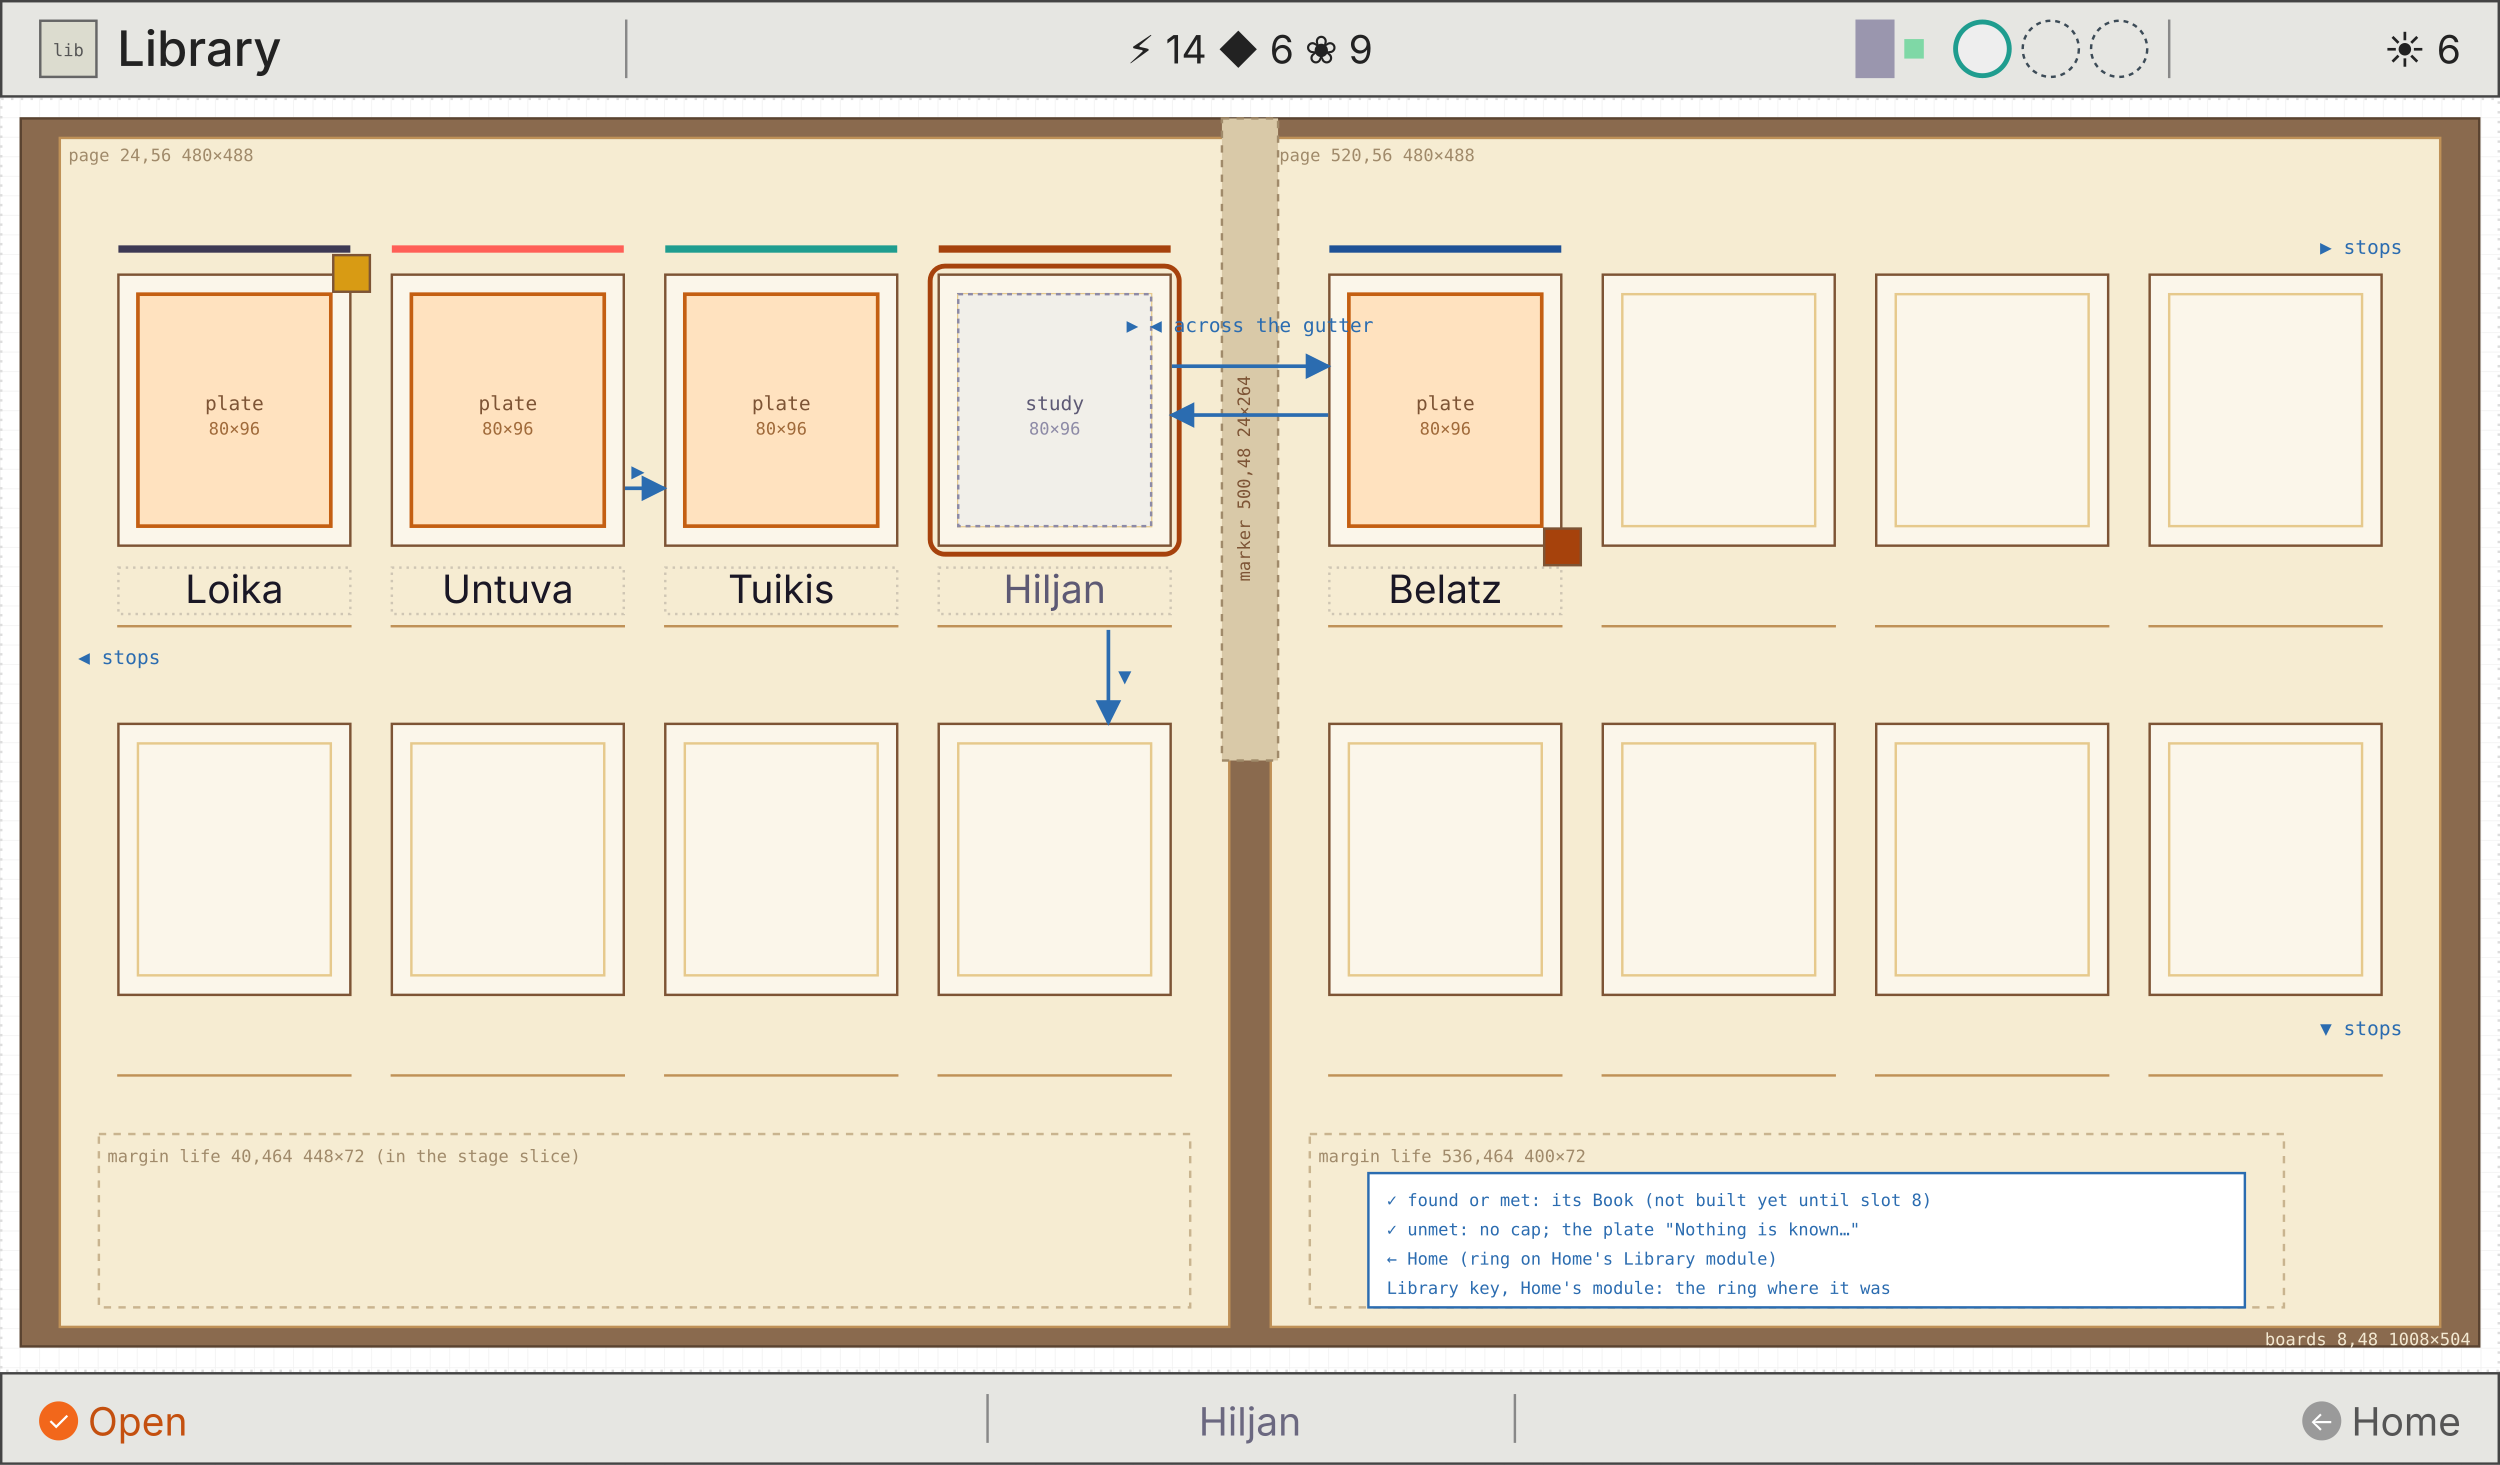
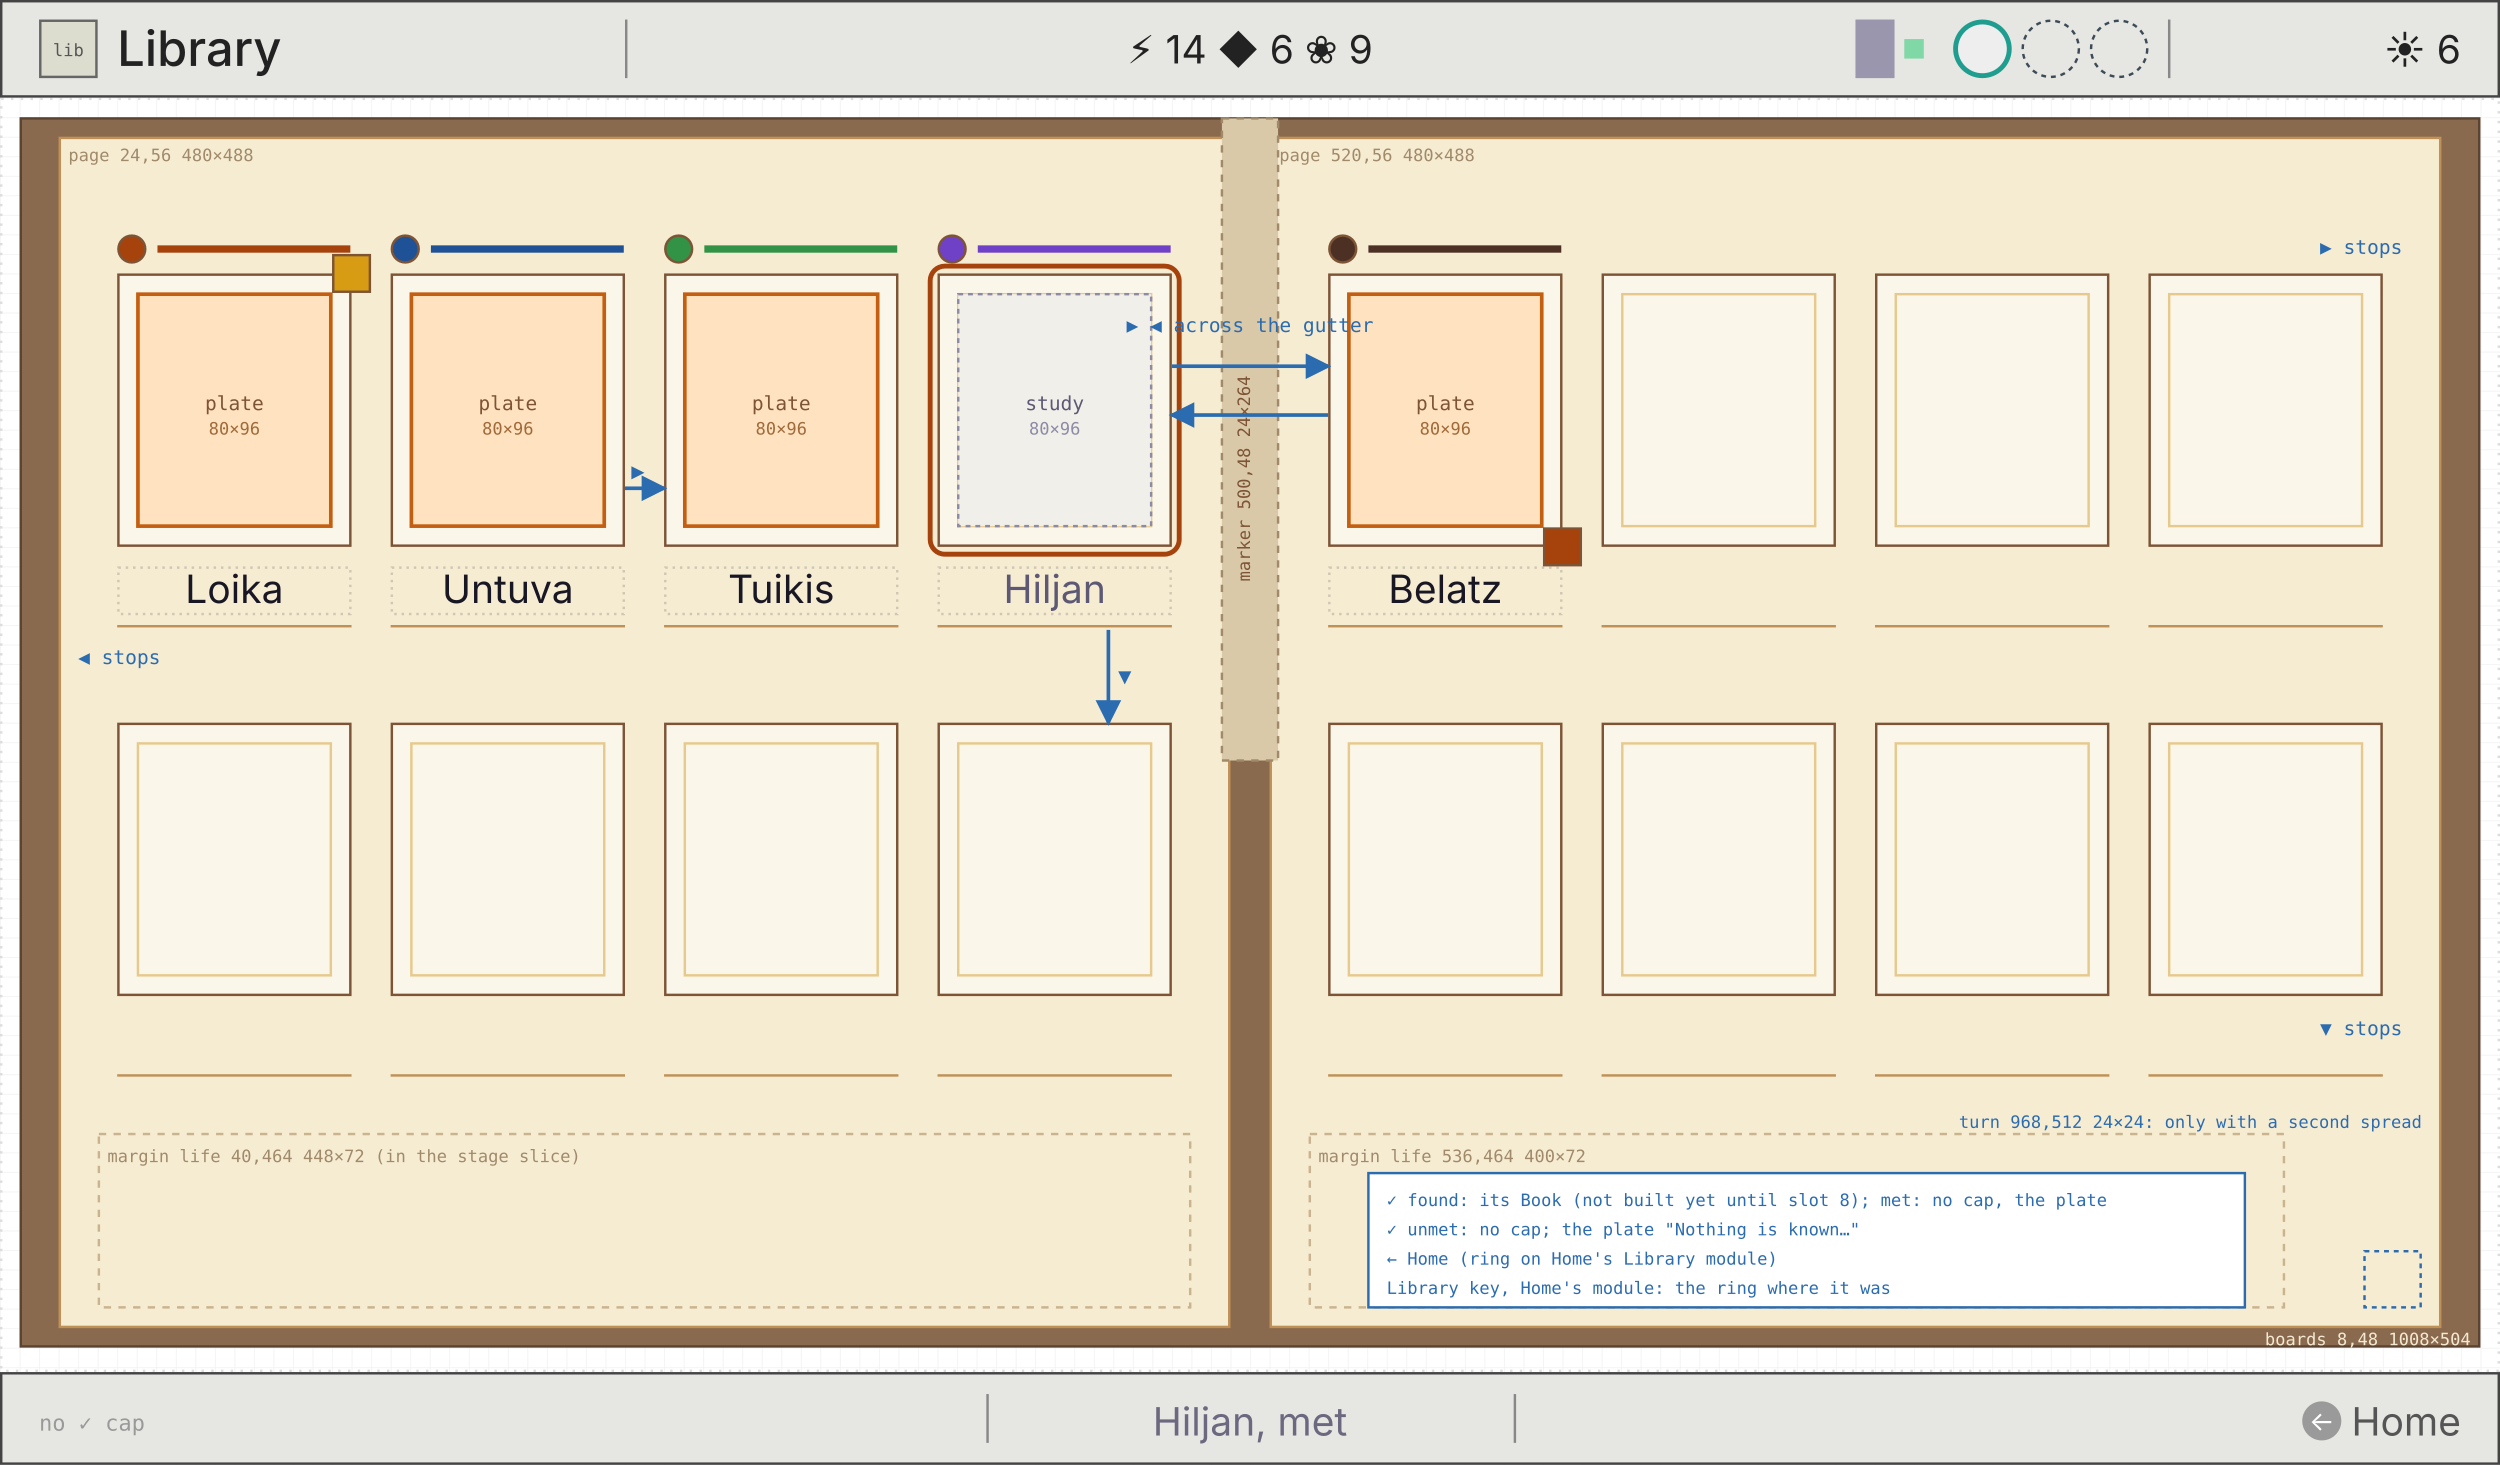
<svg xmlns="http://www.w3.org/2000/svg" viewBox="0 0 1024 600" width="1024" height="600" font-family="Inter, sans-serif">
  <defs>
    <pattern id="g8" width="8" height="8" patternUnits="userSpaceOnUse">
      <path d="M8 0H0V8" fill="none" stroke="#efefef" stroke-width="0.5" />
    </pattern>
    <marker id="ah" viewBox="0 0 8 8" refX="7" refY="4" markerWidth="7" markerHeight="7" orient="auto">
      <path d="M0 0L8 4L0 8z" fill="#2b6cb0" />
    </marker>
  </defs>
  <rect width="1024" height="600" fill="#ffffff" />
  <rect width="1024" height="600" fill="url(#g8)" />
  <rect x="0.5" y="40.5" width="1023" height="521" fill="none" stroke="#ddd" stroke-width="1" stroke-dasharray="1 3" />
  <rect x="8.5" y="48.5" width="1007" height="503" fill="#8a6a4e" stroke="#5a4330" stroke-width="1" />
  <text x="1012" y="551" font-size="7" fill="#f3e9d2" text-anchor="end" font-family="DejaVu Sans Mono, ui-monospace, monospace">boards 8,48 1008×504</text>
  <rect x="24.5" y="56.5" width="479" height="487" fill="#f6ecd2" stroke="#bf9157" stroke-width="1" />
  <rect x="520.5" y="56.5" width="479" height="487" fill="#f6ecd2" stroke="#bf9157" stroke-width="1" />
  <text x="28" y="66" font-size="7" fill="#a08a6a" text-anchor="start" font-family="DejaVu Sans Mono, ui-monospace, monospace">page 24,56 480×488</text>
  <text x="524" y="66" font-size="7" fill="#a08a6a" text-anchor="start" font-family="DejaVu Sans Mono, ui-monospace, monospace">page 520,56 480×488</text>
  <rect x="40.5" y="464.5" width="447" height="71" fill="none" stroke="#c9b48f" stroke-width="1" stroke-dasharray="3 3" />
  <rect x="536.5" y="464.5" width="399" height="71" fill="none" stroke="#c9b48f" stroke-width="1" stroke-dasharray="3 3" />
  <text x="44" y="476" font-size="7" fill="#a08a6a" text-anchor="start" font-family="DejaVu Sans Mono, ui-monospace, monospace">margin life 40,464 448×72 (in the stage slice)</text>
  <text x="540" y="476" font-size="7" fill="#a08a6a" text-anchor="start" font-family="DejaVu Sans Mono, ui-monospace, monospace">margin life 536,464 400×72</text>
  <rect x="500.5" y="48.5" width="23" height="263" fill="#d9c9a8" stroke="#a08a6a" stroke-width="1" stroke-dasharray="3 3" />
  <text x="512" y="196" font-size="7" fill="#7d5435" text-anchor="middle" font-family="DejaVu Sans Mono, ui-monospace, monospace" transform="rotate(-90 512 196)">marker 500,48 24×264</text>
  <rect x="48.5" y="112.5" width="95" height="111" fill="#fbf6ea" stroke="#7d5435" stroke-width="1" />
  <path d="M56.5 120.5h79v95h-79z" fill="none" stroke="#e6c98c" stroke-width="1" />
  <path d="M48 256h96v1h-96z" fill="#bf9157" />
  <rect x="160.5" y="112.5" width="95" height="111" fill="#fbf6ea" stroke="#7d5435" stroke-width="1" />
  <path d="M168.5 120.5h79v95h-79z" fill="none" stroke="#e6c98c" stroke-width="1" />
  <path d="M160 256h96v1h-96z" fill="#bf9157" />
  <rect x="272.5" y="112.5" width="95" height="111" fill="#fbf6ea" stroke="#7d5435" stroke-width="1" />
  <path d="M280.5 120.5h79v95h-79z" fill="none" stroke="#e6c98c" stroke-width="1" />
  <path d="M272 256h96v1h-96z" fill="#bf9157" />
  <rect x="384.5" y="112.5" width="95" height="111" fill="#fbf6ea" stroke="#7d5435" stroke-width="1" />
  <path d="M392.5 120.5h79v95h-79z" fill="none" stroke="#e6c98c" stroke-width="1" />
  <path d="M384 256h96v1h-96z" fill="#bf9157" />
  <rect x="48.5" y="296.5" width="95" height="111" fill="#fbf6ea" stroke="#7d5435" stroke-width="1" />
  <path d="M56.5 304.5h79v95h-79z" fill="none" stroke="#e6c98c" stroke-width="1" />
  <path d="M48 440h96v1h-96z" fill="#bf9157" />
  <rect x="160.5" y="296.5" width="95" height="111" fill="#fbf6ea" stroke="#7d5435" stroke-width="1" />
  <path d="M168.5 304.5h79v95h-79z" fill="none" stroke="#e6c98c" stroke-width="1" />
  <path d="M160 440h96v1h-96z" fill="#bf9157" />
  <rect x="272.5" y="296.5" width="95" height="111" fill="#fbf6ea" stroke="#7d5435" stroke-width="1" />
  <path d="M280.5 304.5h79v95h-79z" fill="none" stroke="#e6c98c" stroke-width="1" />
  <path d="M272 440h96v1h-96z" fill="#bf9157" />
  <rect x="384.5" y="296.5" width="95" height="111" fill="#fbf6ea" stroke="#7d5435" stroke-width="1" />
  <path d="M392.5 304.5h79v95h-79z" fill="none" stroke="#e6c98c" stroke-width="1" />
  <path d="M384 440h96v1h-96z" fill="#bf9157" />
  <rect x="544.5" y="112.5" width="95" height="111" fill="#fbf6ea" stroke="#7d5435" stroke-width="1" />
  <path d="M552.5 120.5h79v95h-79z" fill="none" stroke="#e6c98c" stroke-width="1" />
  <path d="M544 256h96v1h-96z" fill="#bf9157" />
  <rect x="656.5" y="112.5" width="95" height="111" fill="#fbf6ea" stroke="#7d5435" stroke-width="1" />
  <path d="M664.5 120.5h79v95h-79z" fill="none" stroke="#e6c98c" stroke-width="1" />
  <path d="M656 256h96v1h-96z" fill="#bf9157" />
  <rect x="768.5" y="112.5" width="95" height="111" fill="#fbf6ea" stroke="#7d5435" stroke-width="1" />
  <path d="M776.5 120.5h79v95h-79z" fill="none" stroke="#e6c98c" stroke-width="1" />
  <path d="M768 256h96v1h-96z" fill="#bf9157" />
  <rect x="880.5" y="112.5" width="95" height="111" fill="#fbf6ea" stroke="#7d5435" stroke-width="1" />
  <path d="M888.5 120.5h79v95h-79z" fill="none" stroke="#e6c98c" stroke-width="1" />
  <path d="M880 256h96v1h-96z" fill="#bf9157" />
  <rect x="544.5" y="296.5" width="95" height="111" fill="#fbf6ea" stroke="#7d5435" stroke-width="1" />
  <path d="M552.5 304.5h79v95h-79z" fill="none" stroke="#e6c98c" stroke-width="1" />
  <path d="M544 440h96v1h-96z" fill="#bf9157" />
  <rect x="656.5" y="296.5" width="95" height="111" fill="#fbf6ea" stroke="#7d5435" stroke-width="1" />
  <path d="M664.5 304.5h79v95h-79z" fill="none" stroke="#e6c98c" stroke-width="1" />
  <path d="M656 440h96v1h-96z" fill="#bf9157" />
  <rect x="768.5" y="296.5" width="95" height="111" fill="#fbf6ea" stroke="#7d5435" stroke-width="1" />
  <path d="M776.5 304.5h79v95h-79z" fill="none" stroke="#e6c98c" stroke-width="1" />
  <path d="M768 440h96v1h-96z" fill="#bf9157" />
  <rect x="880.5" y="296.5" width="95" height="111" fill="#fbf6ea" stroke="#7d5435" stroke-width="1" />
  <path d="M888.5 304.5h79v95h-79z" fill="none" stroke="#e6c98c" stroke-width="1" />
  <path d="M880 440h96v1h-96z" fill="#bf9157" />
-   <rect x="48.5" y="100.5" width="95" height="3" fill="#3d3954" stroke="none" stroke-width="0" />
+   <rect x="64.5" y="100.5" width="79" height="3" fill="#a6420c" stroke="none" stroke-width="0" />
+   <rect x="48.5" y="96.5" width="11" height="11" fill="none" stroke="none" stroke-width="0" />
+   <circle cx="54" cy="102" r="5.5" fill="#a6420c" stroke="#7d5435" stroke-width="1" />
  <rect x="56.5" y="120.5" width="79" height="95" fill="#ffe2bf" stroke="#c45f12" stroke-width="1.5" />
  <text x="96" y="168" font-size="8" fill="#7d5435" text-anchor="middle" font-family="DejaVu Sans Mono, ui-monospace, monospace">plate</text>
  <text x="96" y="178" font-size="7" fill="#a06a3a" text-anchor="middle" font-family="DejaVu Sans Mono, ui-monospace, monospace">80×96</text>
  <rect x="48.5" y="232.5" width="95" height="19" fill="none" stroke="#cfc6b4" stroke-width="1" stroke-dasharray="1 2" />
  <text x="96" y="247" font-size="16" fill="#1a1725" text-anchor="middle">Loika</text>
  <rect x="136.5" y="104.5" width="15" height="15" fill="#d89b14" stroke="#7d5435" stroke-width="1" />
-   <rect x="160.5" y="100.5" width="95" height="3" fill="#ff5f57" stroke="none" stroke-width="0" />
+   <rect x="176.5" y="100.5" width="79" height="3" fill="#1e5196" stroke="none" stroke-width="0" />
+   <rect x="160.5" y="96.5" width="11" height="11" fill="none" stroke="none" stroke-width="0" />
+   <circle cx="166" cy="102" r="5.5" fill="#1e5196" stroke="#7d5435" stroke-width="1" />
  <rect x="168.5" y="120.5" width="79" height="95" fill="#ffe2bf" stroke="#c45f12" stroke-width="1.5" />
  <text x="208" y="168" font-size="8" fill="#7d5435" text-anchor="middle" font-family="DejaVu Sans Mono, ui-monospace, monospace">plate</text>
  <text x="208" y="178" font-size="7" fill="#a06a3a" text-anchor="middle" font-family="DejaVu Sans Mono, ui-monospace, monospace">80×96</text>
  <rect x="160.5" y="232.5" width="95" height="19" fill="none" stroke="#cfc6b4" stroke-width="1" stroke-dasharray="1 2" />
  <text x="208" y="247" font-size="16" fill="#1a1725" text-anchor="middle">Untuva</text>
-   <rect x="272.5" y="100.5" width="95" height="3" fill="#1f9d8f" stroke="none" stroke-width="0" />
+   <rect x="288.5" y="100.5" width="79" height="3" fill="#329245" stroke="none" stroke-width="0" />
+   <rect x="272.5" y="96.5" width="11" height="11" fill="none" stroke="none" stroke-width="0" />
+   <circle cx="278" cy="102" r="5.5" fill="#329245" stroke="#7d5435" stroke-width="1" />
  <rect x="280.5" y="120.5" width="79" height="95" fill="#ffe2bf" stroke="#c45f12" stroke-width="1.5" />
  <text x="320" y="168" font-size="8" fill="#7d5435" text-anchor="middle" font-family="DejaVu Sans Mono, ui-monospace, monospace">plate</text>
  <text x="320" y="178" font-size="7" fill="#a06a3a" text-anchor="middle" font-family="DejaVu Sans Mono, ui-monospace, monospace">80×96</text>
  <rect x="272.5" y="232.5" width="95" height="19" fill="none" stroke="#cfc6b4" stroke-width="1" stroke-dasharray="1 2" />
  <text x="320" y="247" font-size="16" fill="#1a1725" text-anchor="middle">Tuikis</text>
-   <rect x="384.5" y="100.5" width="95" height="3" fill="#a6420c" stroke="none" stroke-width="0" />
+   <rect x="400.5" y="100.5" width="79" height="3" fill="#6f41c6" stroke="none" stroke-width="0" />
+   <rect x="384.5" y="96.5" width="11" height="11" fill="none" stroke="none" stroke-width="0" />
+   <circle cx="390" cy="102" r="5.5" fill="#6f41c6" stroke="#7d5435" stroke-width="1" />
  <rect x="392.5" y="120.5" width="79" height="95" fill="#f1efe9" stroke="#8d8aa6" stroke-width="1" stroke-dasharray="2 2" />
  <text x="432" y="168" font-size="8" fill="#5d5974" text-anchor="middle" font-family="DejaVu Sans Mono, ui-monospace, monospace">study</text>
  <text x="432" y="178" font-size="7" fill="#8d8aa6" text-anchor="middle" font-family="DejaVu Sans Mono, ui-monospace, monospace">80×96</text>
  <rect x="384.5" y="232.5" width="95" height="19" fill="none" stroke="#cfc6b4" stroke-width="1" stroke-dasharray="1 2" />
  <text x="432" y="247" font-size="16" fill="#5d5974" text-anchor="middle">Hiljan</text>
-   <rect x="544.5" y="100.5" width="95" height="3" fill="#1e5196" stroke="none" stroke-width="0" />
+   <rect x="560.5" y="100.5" width="79" height="3" fill="#4b3023" stroke="none" stroke-width="0" />
+   <rect x="544.5" y="96.5" width="11" height="11" fill="none" stroke="none" stroke-width="0" />
+   <circle cx="550" cy="102" r="5.5" fill="#4b3023" stroke="#7d5435" stroke-width="1" />
  <rect x="552.5" y="120.5" width="79" height="95" fill="#ffe2bf" stroke="#c45f12" stroke-width="1.5" />
  <text x="592" y="168" font-size="8" fill="#7d5435" text-anchor="middle" font-family="DejaVu Sans Mono, ui-monospace, monospace">plate</text>
  <text x="592" y="178" font-size="7" fill="#a06a3a" text-anchor="middle" font-family="DejaVu Sans Mono, ui-monospace, monospace">80×96</text>
  <rect x="544.5" y="232.5" width="95" height="19" fill="none" stroke="#cfc6b4" stroke-width="1" stroke-dasharray="1 2" />
  <text x="592" y="247" font-size="16" fill="#1a1725" text-anchor="middle">Belatz</text>
  <rect x="632.5" y="216.5" width="15" height="15" fill="#a6420c" stroke="#7d5435" stroke-width="1" />
  <rect rx="6" x="381" y="109" width="102" height="118" fill="none" stroke="#a6420c" stroke-width="2" />
  <path d="M480 150L544 150" stroke="#2b6cb0" stroke-width="1.5" fill="none" marker-end="url(#ah)" />
  <path d="M544 170L480 170" stroke="#2b6cb0" stroke-width="1.5" fill="none" marker-end="url(#ah)" />
  <text x="512" y="136" font-size="8" fill="#2b6cb0" text-anchor="middle" font-family="DejaVu Sans Mono, ui-monospace, monospace">▶ ◀ across the gutter</text>
  <path d="M454 258L454 296" stroke="#2b6cb0" stroke-width="1.5" fill="none" marker-end="url(#ah)" />
  <text x="458" y="280" font-size="9" fill="#2b6cb0" text-anchor="start" font-family="DejaVu Sans Mono, ui-monospace, monospace">▼</text>
  <path d="M256 200L272 200" stroke="#2b6cb0" stroke-width="1.5" fill="none" marker-end="url(#ah)" />
  <text x="264" y="196" font-size="9" fill="#2b6cb0" text-anchor="end" font-family="DejaVu Sans Mono, ui-monospace, monospace">▶</text>
  <text x="32" y="272" font-size="8" fill="#2b6cb0" text-anchor="start" font-family="DejaVu Sans Mono, ui-monospace, monospace">◀ stops</text>
  <text x="984" y="104" font-size="8" fill="#2b6cb0" text-anchor="end" font-family="DejaVu Sans Mono, ui-monospace, monospace">▶ stops</text>
  <text x="984" y="424" font-size="8" fill="#2b6cb0" text-anchor="end" font-family="DejaVu Sans Mono, ui-monospace, monospace">▼ stops</text>
  <rect x="560.5" y="480.5" width="359" height="55" fill="#ffffff" stroke="#2b6cb0" stroke-width="1" />
-   <text x="568" y="494" font-size="7" fill="#2b6cb0" text-anchor="start" font-family="DejaVu Sans Mono, ui-monospace, monospace">✓ found or met: its Book (not built yet until slot 8)</text>
+   <text x="568" y="494" font-size="7" fill="#2b6cb0" text-anchor="start" font-family="DejaVu Sans Mono, ui-monospace, monospace">✓ found: its Book (not built yet until slot 8); met: no cap, the plate</text>
  <text x="568" y="506" font-size="7" fill="#2b6cb0" text-anchor="start" font-family="DejaVu Sans Mono, ui-monospace, monospace">✓ unmet: no cap; the plate "Nothing is known…"</text>
  <text x="568" y="518" font-size="7" fill="#2b6cb0" text-anchor="start" font-family="DejaVu Sans Mono, ui-monospace, monospace">← Home (ring on Home's Library module)</text>
  <text x="568" y="530" font-size="7" fill="#2b6cb0" text-anchor="start" font-family="DejaVu Sans Mono, ui-monospace, monospace">Library key, Home's module: the ring where it was</text>
+   <rect x="968.5" y="512.5" width="23" height="23" fill="none" stroke="#2b6cb0" stroke-width="1" stroke-dasharray="2 2" />
+   <text x="992" y="462" font-size="7" fill="#2b6cb0" text-anchor="end" font-family="DejaVu Sans Mono, ui-monospace, monospace">turn 968,512 24×24: only with a second spread</text>
  <rect x="0.5" y="0.5" width="1023" height="39" fill="#e6e6e2" stroke="#444" stroke-width="1" />
  <rect x="16.5" y="8.5" width="23" height="23" fill="#dcdccf" stroke="#666" stroke-width="1" />
  <text x="28" y="23" font-size="7" fill="#555" text-anchor="middle" font-family="DejaVu Sans Mono, ui-monospace, monospace">lib</text>
  <text x="48" y="27" font-size="20" fill="#222" font-weight="500">Library</text>
  <path d="M256 8h1v24h-1z" fill="#888" />
  <path d="M888 8h1v24h-1z" fill="#888" />
  <text x="512" y="26" font-size="16" fill="#222" text-anchor="middle">⚡ 14   ◆ 6   ❀ 9</text>
  <path d="M760 8h16v24h-16z" fill="#9a96ae" />
  <path d="M780 16h8v8h-8z" fill="#7fd8a6" />
  <circle cx="812" cy="20" r="11" fill="#eee" stroke="#1f9d8f" stroke-width="2" />
  <circle cx="840" cy="20" r="11.5" fill="none" stroke="#3c4b57" stroke-width="1" stroke-dasharray="2 2" />
  <circle cx="868" cy="20" r="11.5" fill="none" stroke="#3c4b57" stroke-width="1" stroke-dasharray="2 2" />
  <text x="1008" y="26" font-size="16" fill="#222" text-anchor="end">☀ 6</text>
  <rect x="0.5" y="562.5" width="1023" height="37" fill="#e6e6e2" stroke="#444" stroke-width="1" />
  <path d="M404 571h1v20h-1z" fill="#888" />
  <path d="M620 571h1v20h-1z" fill="#888" />
-   <circle cx="24" cy="582" r="8" fill="#f2671b" />
-   <text x="24" y="586" font-size="11" fill="#fff" text-anchor="middle">✓</text>
-   <text x="36" y="588" font-size="16" fill="#c4500f">Open</text>
-   <text x="512" y="588" font-size="16" fill="#6b6880" text-anchor="middle">Hiljan</text>
+   <text x="16" y="586" font-size="9" fill="#999" text-anchor="start" font-family="DejaVu Sans Mono, ui-monospace, monospace">no ✓ cap</text>
+   <text x="512" y="588" font-size="16" fill="#6b6880" text-anchor="middle">Hiljan, met</text>
  <circle cx="951" cy="582" r="8" fill="#9a9a9a" />
  <text x="951" y="586" font-size="11" fill="#fff" text-anchor="middle">←</text>
  <text x="1008" y="588" font-size="16" fill="#555" text-anchor="end">Home</text>
</svg>
